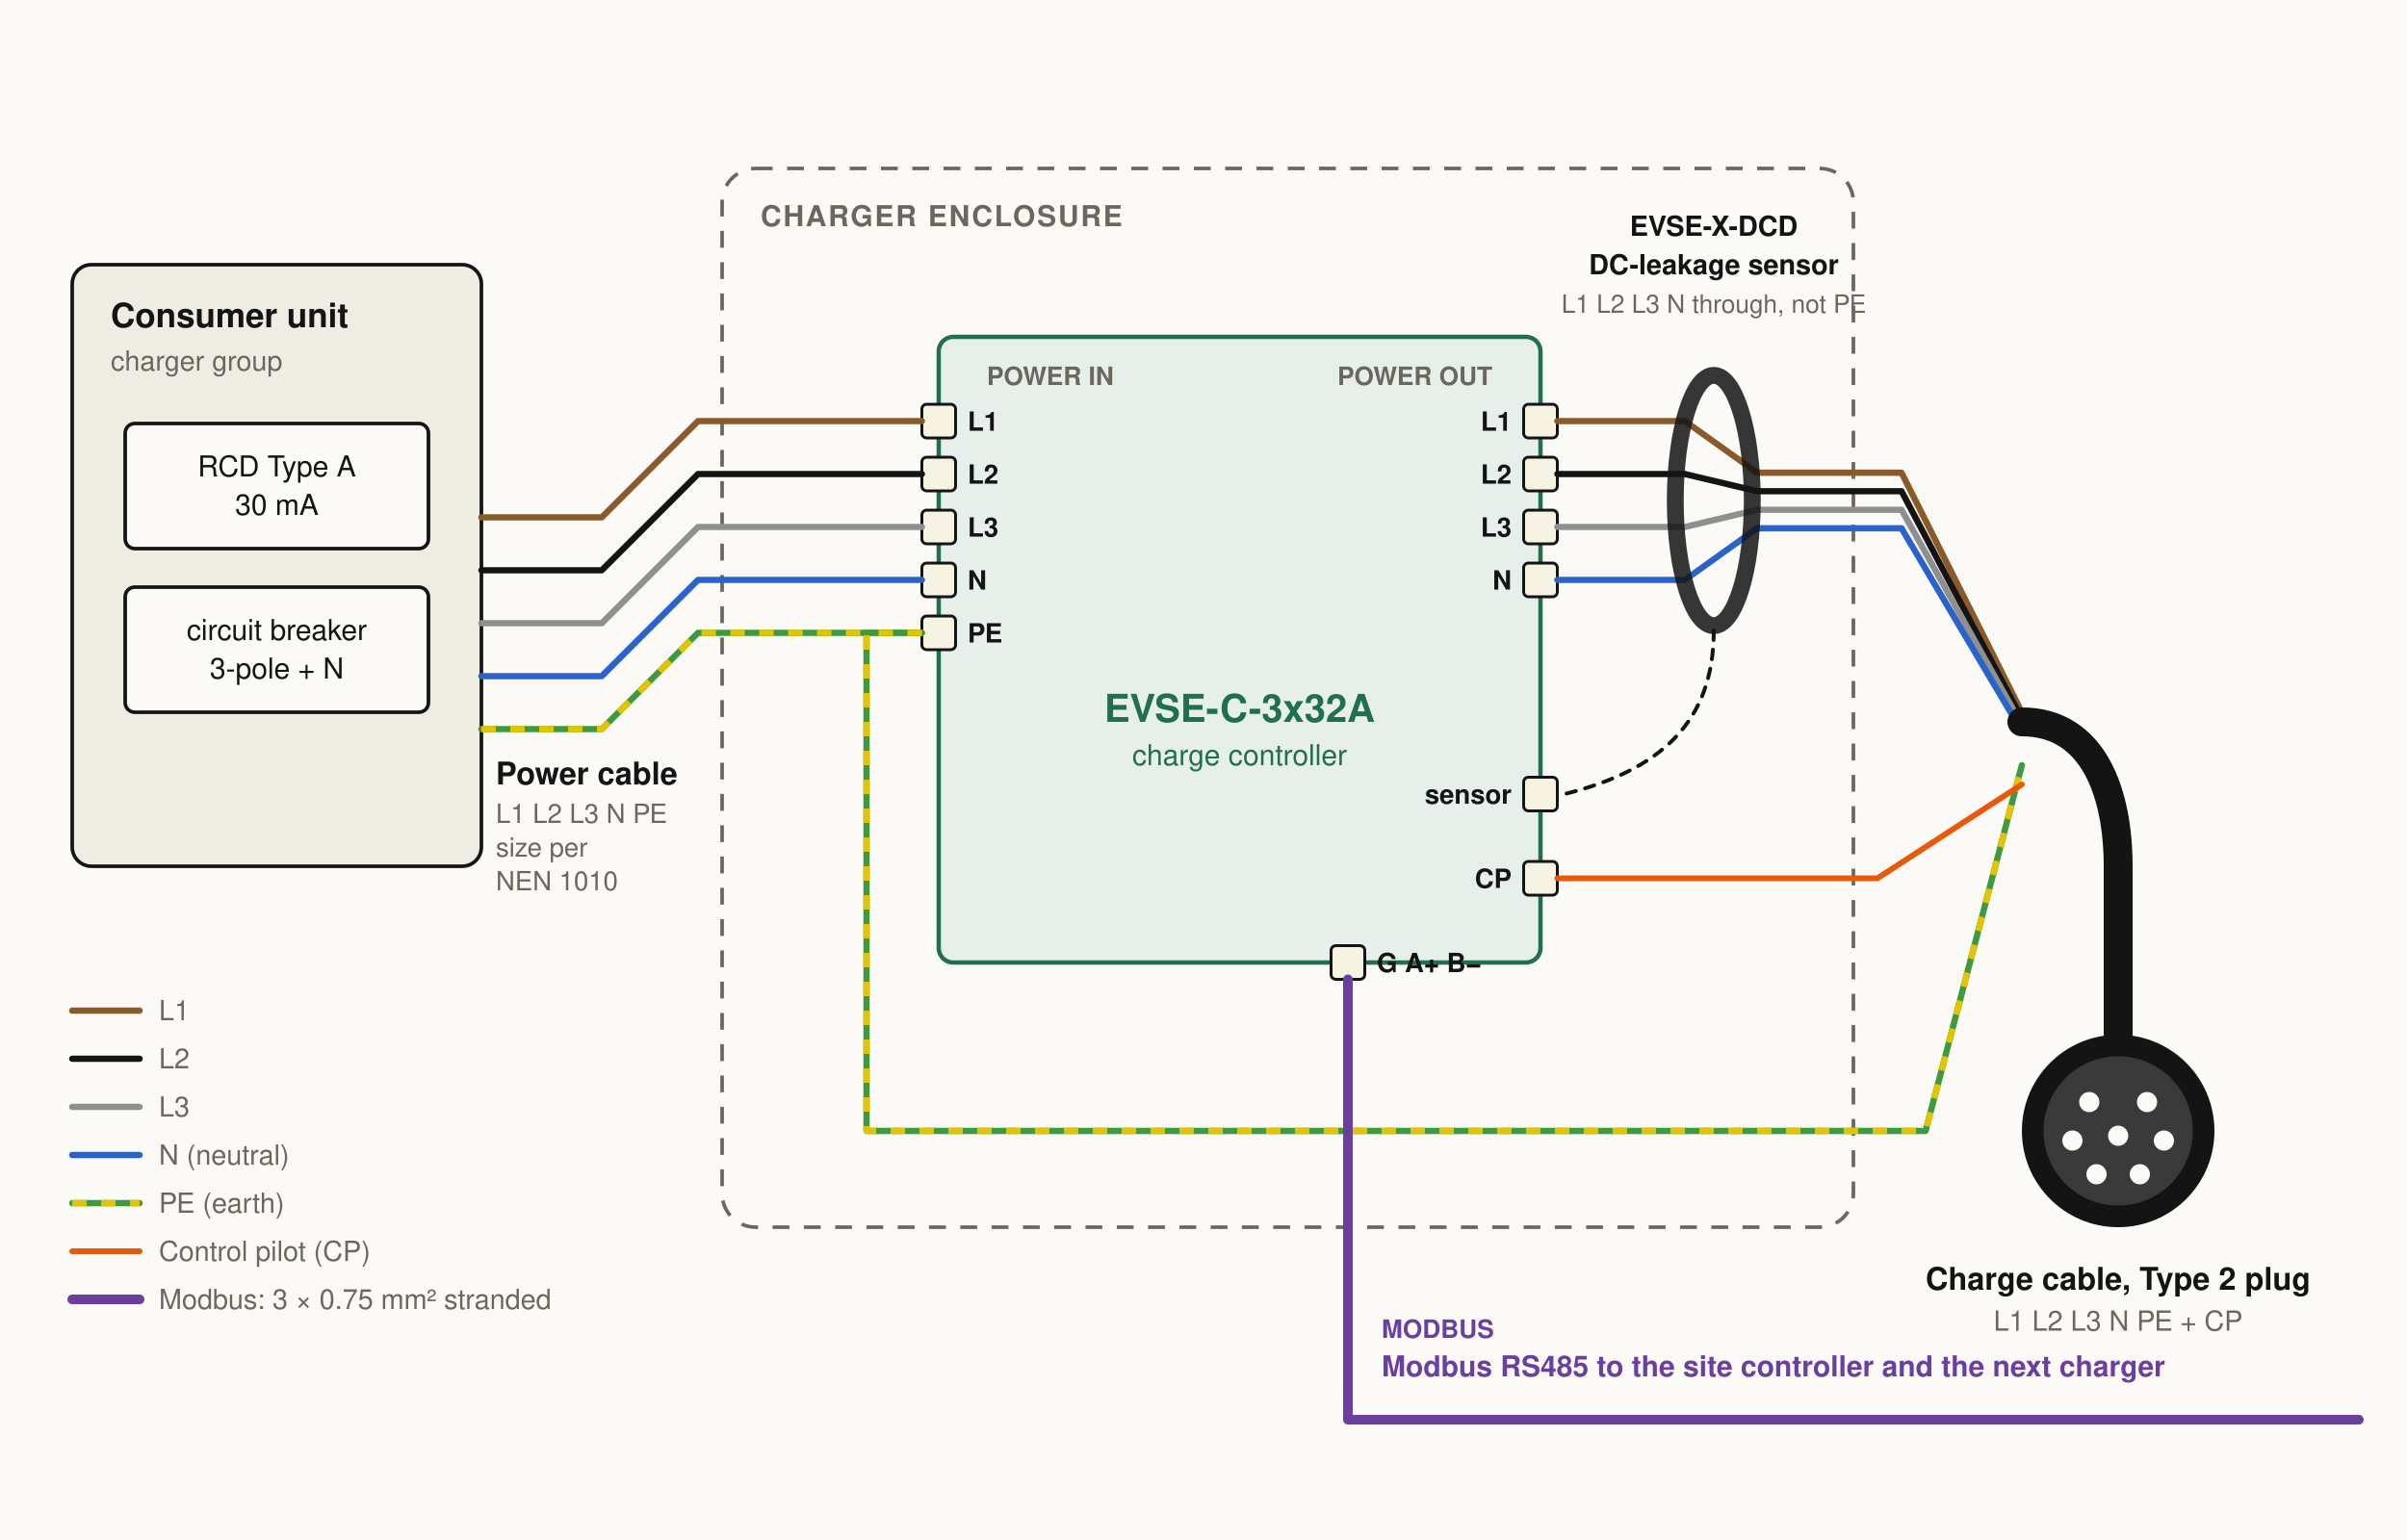
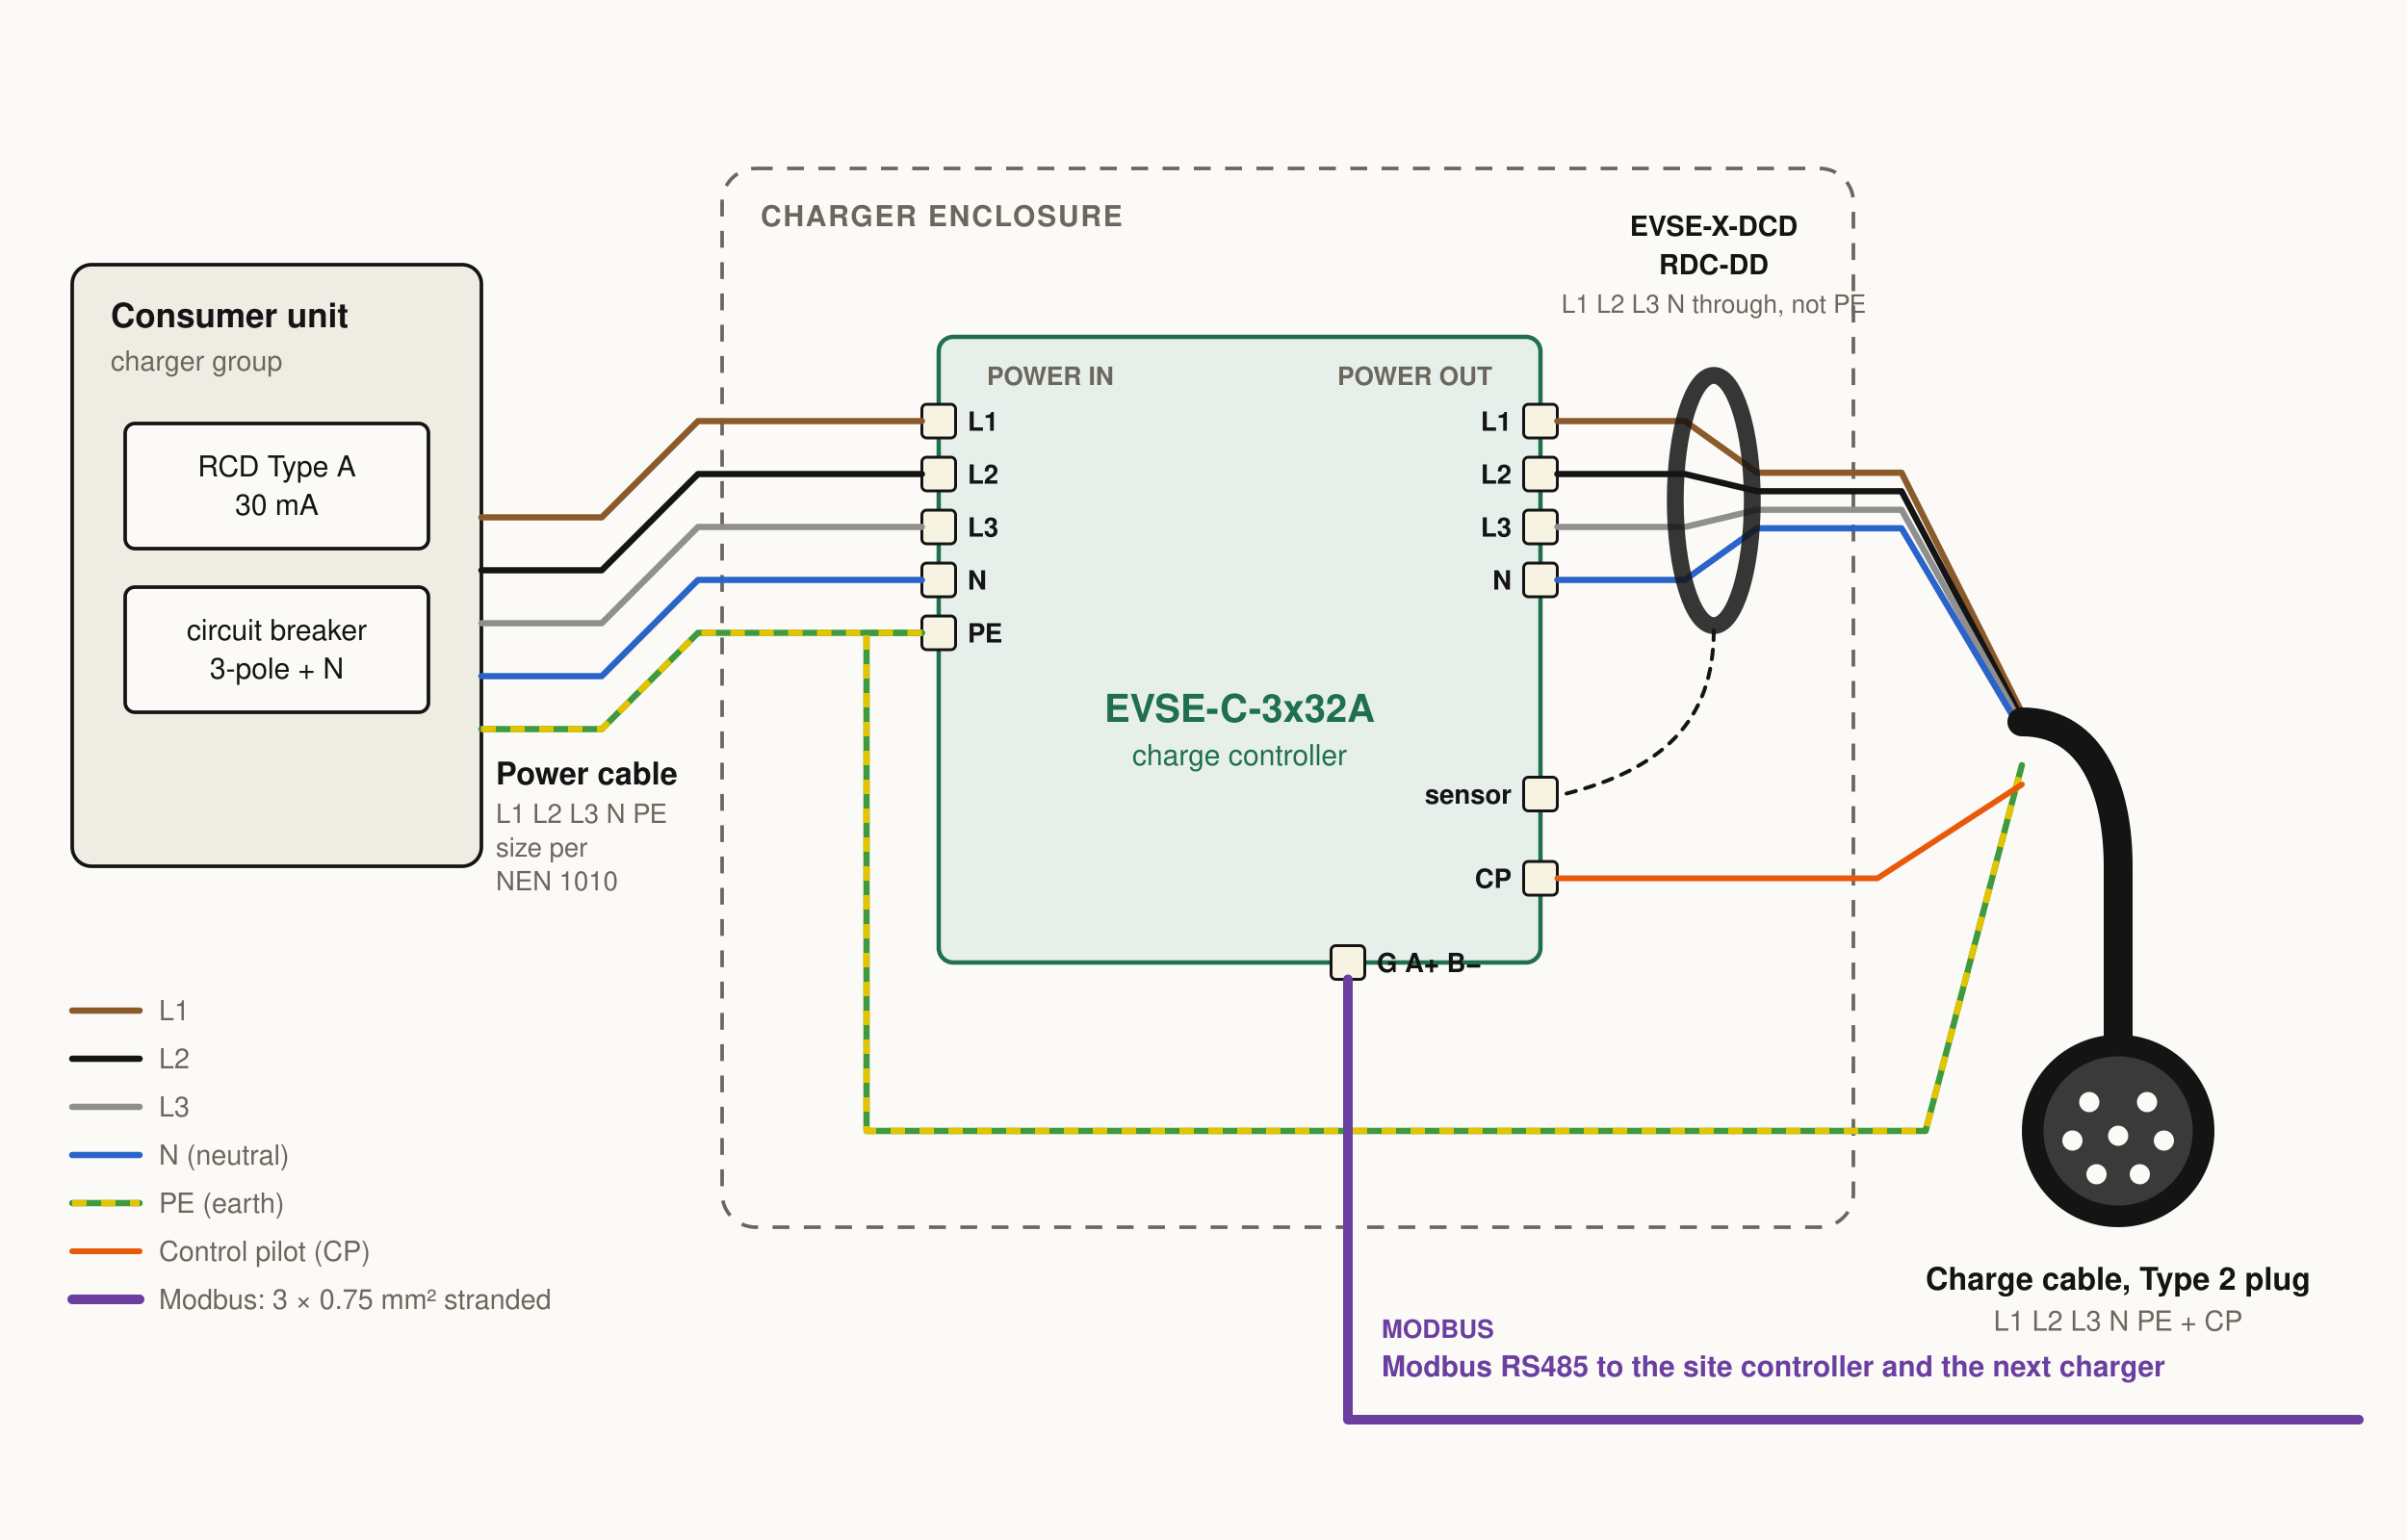
<svg xmlns="http://www.w3.org/2000/svg" viewBox="0 0 1000 640" width="1000" height="640" role="img" aria-labelledby="t d">
  <rect width="1000" height="640" fill="#fbfaf6" />
  <rect x="30" y="110" width="170" height="250" rx="8" fill="#efece4" stroke="#141414" stroke-width="1.5" />
  <text x="46" y="136" font-family="Archivo, 'Helvetica Neue', Helvetica, Arial, sans-serif" font-size="14" font-weight="700" fill="#141414" text-anchor="start">Consumer unit</text>
  <text x="46" y="154" font-family="Archivo, 'Helvetica Neue', Helvetica, Arial, sans-serif" font-size="11.5" font-weight="400" fill="#6b675e" text-anchor="start">charger group</text>
  <rect x="52" y="176" width="126" height="52" rx="4" fill="#fbfaf6" stroke="#141414" stroke-width="1.5" />
  <text x="115" y="198" font-family="Archivo, 'Helvetica Neue', Helvetica, Arial, sans-serif" font-size="12" font-weight="400" fill="#141414" text-anchor="middle">RCD Type A</text>
  <text x="115" y="214" font-family="Archivo, 'Helvetica Neue', Helvetica, Arial, sans-serif" font-size="12" font-weight="400" fill="#141414" text-anchor="middle">30 mA</text>
  <rect x="52" y="244" width="126" height="52" rx="4" fill="#fbfaf6" stroke="#141414" stroke-width="1.5" />
  <text x="115" y="266" font-family="Archivo, 'Helvetica Neue', Helvetica, Arial, sans-serif" font-size="12" font-weight="400" fill="#141414" text-anchor="middle">circuit breaker</text>
  <text x="115" y="282" font-family="Archivo, 'Helvetica Neue', Helvetica, Arial, sans-serif" font-size="12" font-weight="400" fill="#141414" text-anchor="middle">3-pole + N</text>
  <rect x="300" y="70" width="470" height="440" rx="14" fill="none" stroke="#6b675e" stroke-width="1.5" stroke-dasharray="7 6" />
  <text x="316" y="94" font-family="'Archivo Narrow', 'Arial Narrow', Archivo, Helvetica, Arial, sans-serif" font-size="12" font-weight="600" fill="#6b675e" text-anchor="start" letter-spacing="0.06em">CHARGER ENCLOSURE</text>
  <rect x="390" y="140" width="250" height="260" rx="6" fill="#e6efe9" stroke="#1f6f50" stroke-width="1.8" />
  <text x="515" y="300" font-family="Archivo, 'Helvetica Neue', Helvetica, Arial, sans-serif" font-size="16" font-weight="700" fill="#1f6f50" text-anchor="middle">EVSE-C-3x32A</text>
  <text x="515" y="318" font-family="Archivo, 'Helvetica Neue', Helvetica, Arial, sans-serif" font-size="12" font-weight="400" fill="#1f6f50" text-anchor="middle">charge controller</text>
  <rect x="383" y="168" width="14" height="14" rx="2" fill="#f7f3e3" stroke="#141414" stroke-width="1.2" />
  <text x="402" y="179" font-family="'Archivo Narrow', 'Arial Narrow', Archivo, Helvetica, Arial, sans-serif" font-size="11" font-weight="600" fill="#141414" text-anchor="start">L1</text>
  <path d="M200,215 L250,215 L290,175 L383,175" fill="none" stroke="#8a5a2b" stroke-width="2.6" stroke-linecap="round" stroke-linejoin="round" />
  <rect x="383" y="190" width="14" height="14" rx="2" fill="#f7f3e3" stroke="#141414" stroke-width="1.2" />
  <text x="402" y="201" font-family="'Archivo Narrow', 'Arial Narrow', Archivo, Helvetica, Arial, sans-serif" font-size="11" font-weight="600" fill="#141414" text-anchor="start">L2</text>
  <path d="M200,237 L250,237 L290,197 L383,197" fill="none" stroke="#141414" stroke-width="2.6" stroke-linecap="round" stroke-linejoin="round" />
  <rect x="383" y="212" width="14" height="14" rx="2" fill="#f7f3e3" stroke="#141414" stroke-width="1.2" />
  <text x="402" y="223" font-family="'Archivo Narrow', 'Arial Narrow', Archivo, Helvetica, Arial, sans-serif" font-size="11" font-weight="600" fill="#141414" text-anchor="start">L3</text>
  <path d="M200,259 L250,259 L290,219 L383,219" fill="none" stroke="#8f8f8f" stroke-width="2.6" stroke-linecap="round" stroke-linejoin="round" />
  <rect x="383" y="234" width="14" height="14" rx="2" fill="#f7f3e3" stroke="#141414" stroke-width="1.2" />
  <text x="402" y="245" font-family="'Archivo Narrow', 'Arial Narrow', Archivo, Helvetica, Arial, sans-serif" font-size="11" font-weight="600" fill="#141414" text-anchor="start">N</text>
  <path d="M200,281 L250,281 L290,241 L383,241" fill="none" stroke="#2a63c9" stroke-width="2.6" stroke-linecap="round" stroke-linejoin="round" />
  <rect x="383" y="256" width="14" height="14" rx="2" fill="#f7f3e3" stroke="#141414" stroke-width="1.2" />
  <text x="402" y="267" font-family="'Archivo Narrow', 'Arial Narrow', Archivo, Helvetica, Arial, sans-serif" font-size="11" font-weight="600" fill="#141414" text-anchor="start">PE</text>
  <path d="M200,303 L250,303 L290,263 L383,263" fill="none" stroke="#3f9a3f" stroke-width="2.6" stroke-linecap="round" stroke-linejoin="round" />
  <path d="M200,303 L250,303 L290,263 L383,263" fill="none" stroke="#e2c400" stroke-width="2.6" stroke-linecap="butt" stroke-linejoin="round" stroke-dasharray="6 6" />
  <text x="206" y="326" font-family="Archivo, 'Helvetica Neue', Helvetica, Arial, sans-serif" font-size="13" font-weight="700" fill="#141414" text-anchor="start">Power cable</text>
  <text x="206" y="342" font-family="Archivo, 'Helvetica Neue', Helvetica, Arial, sans-serif" font-size="11" font-weight="400" fill="#6b675e" text-anchor="start">L1 L2 L3 N PE</text>
  <text x="206" y="356" font-family="Archivo, 'Helvetica Neue', Helvetica, Arial, sans-serif" font-size="11" font-weight="400" fill="#6b675e" text-anchor="start">size per</text>
  <text x="206" y="370" font-family="Archivo, 'Helvetica Neue', Helvetica, Arial, sans-serif" font-size="11" font-weight="400" fill="#6b675e" text-anchor="start">NEN 1010</text>
  <text x="410" y="160" font-family="'Archivo Narrow', 'Arial Narrow', Archivo, Helvetica, Arial, sans-serif" font-size="10.5" font-weight="600" fill="#6b675e" text-anchor="start">POWER IN</text>
  <text x="620" y="160" font-family="'Archivo Narrow', 'Arial Narrow', Archivo, Helvetica, Arial, sans-serif" font-size="10.5" font-weight="600" fill="#6b675e" text-anchor="end">POWER OUT</text>
  <rect x="633" y="168" width="14" height="14" rx="2" fill="#f7f3e3" stroke="#141414" stroke-width="1.2" />
  <text x="628" y="179" font-family="'Archivo Narrow', 'Arial Narrow', Archivo, Helvetica, Arial, sans-serif" font-size="11" font-weight="600" fill="#141414" text-anchor="end">L1</text>
  <path d="M647,175 L700,175 L730,196.45 L790,196.45 L840,296.04" fill="none" stroke="#8a5a2b" stroke-width="2.6" stroke-linecap="round" stroke-linejoin="round" />
  <rect x="633" y="190" width="14" height="14" rx="2" fill="#f7f3e3" stroke="#141414" stroke-width="1.2" />
  <text x="628" y="201" font-family="'Archivo Narrow', 'Arial Narrow', Archivo, Helvetica, Arial, sans-serif" font-size="11" font-weight="600" fill="#141414" text-anchor="end">L2</text>
  <path d="M647,197 L700,197 L730,204.15 L790,204.15 L840,298.68" fill="none" stroke="#141414" stroke-width="2.6" stroke-linecap="round" stroke-linejoin="round" />
  <rect x="633" y="212" width="14" height="14" rx="2" fill="#f7f3e3" stroke="#141414" stroke-width="1.2" />
  <text x="628" y="223" font-family="'Archivo Narrow', 'Arial Narrow', Archivo, Helvetica, Arial, sans-serif" font-size="11" font-weight="600" fill="#141414" text-anchor="end">L3</text>
  <path d="M647,219 L700,219 L730,211.85 L790,211.85 L840,301.32" fill="none" stroke="#8f8f8f" stroke-width="2.6" stroke-linecap="round" stroke-linejoin="round" />
  <rect x="633" y="234" width="14" height="14" rx="2" fill="#f7f3e3" stroke="#141414" stroke-width="1.2" />
  <text x="628" y="245" font-family="'Archivo Narrow', 'Arial Narrow', Archivo, Helvetica, Arial, sans-serif" font-size="11" font-weight="600" fill="#141414" text-anchor="end">N</text>
  <path d="M647,241 L700,241 L730,219.55 L790,219.55 L840,303.96" fill="none" stroke="#2a63c9" stroke-width="2.6" stroke-linecap="round" stroke-linejoin="round" />
  <ellipse cx="712" cy="208" rx="16" ry="52" fill="none" stroke="#141414" stroke-width="7" opacity=".85" />
  <text x="712" y="98" font-family="Archivo, 'Helvetica Neue', Helvetica, Arial, sans-serif" font-size="11.5" font-weight="600" fill="#141414" text-anchor="middle">EVSE-X-DCD</text>
-   <text x="712" y="114" font-family="Archivo, 'Helvetica Neue', Helvetica, Arial, sans-serif" font-size="11.5" font-weight="600" fill="#141414" text-anchor="middle">DC-leakage sensor</text>
+   <text x="712" y="114" font-family="Archivo, 'Helvetica Neue', Helvetica, Arial, sans-serif" font-size="11.5" font-weight="600" fill="#141414" text-anchor="middle">RDC-DD</text>
  <text x="712" y="130" font-family="Archivo, 'Helvetica Neue', Helvetica, Arial, sans-serif" font-size="10.5" font-weight="400" fill="#6b675e" text-anchor="middle">L1 L2 L3 N through, not PE</text>
  <path d="M712,262 C712,300 690,320 650,330" fill="none" stroke="#141414" stroke-width="1.6" stroke-linecap="round" stroke-linejoin="round" stroke-dasharray="4 4" />
  <rect x="633" y="323" width="14" height="14" rx="2" fill="#f7f3e3" stroke="#141414" stroke-width="1.2" />
  <text x="628" y="334" font-family="'Archivo Narrow', 'Arial Narrow', Archivo, Helvetica, Arial, sans-serif" font-size="11" font-weight="600" fill="#141414" text-anchor="end">sensor</text>
  <path d="M383,263 L360,263 L360,470 L800,470 L840,318" fill="none" stroke="#3f9a3f" stroke-width="2.6" stroke-linecap="round" stroke-linejoin="round" />
  <path d="M383,263 L360,263 L360,470 L800,470 L840,318" fill="none" stroke="#e2c400" stroke-width="2.6" stroke-linecap="butt" stroke-linejoin="round" stroke-dasharray="6 6" />
  <rect x="633" y="358" width="14" height="14" rx="2" fill="#f7f3e3" stroke="#141414" stroke-width="1.2" />
  <text x="628" y="369" font-family="'Archivo Narrow', 'Arial Narrow', Archivo, Helvetica, Arial, sans-serif" font-size="11" font-weight="600" fill="#141414" text-anchor="end">CP</text>
  <path d="M647,365 L780,365 L840,326" fill="none" stroke="#e8590c" stroke-width="2.4" stroke-linecap="round" stroke-linejoin="round" />
  <path d="M840,300 C870,300 880,330 880,360 L880,430" fill="none" stroke="#141414" stroke-width="12" stroke-linecap="round" stroke-linejoin="round" />
  <circle cx="880" cy="470" r="40" fill="#141414" />
  <circle cx="880" cy="470" r="31" fill="#3a3a3a" />
  <circle cx="868" cy="458" r="4.2" fill="#fbfaf6" />
  <circle cx="892" cy="458" r="4.2" fill="#fbfaf6" />
  <circle cx="861" cy="474" r="4.2" fill="#fbfaf6" />
  <circle cx="880" cy="472" r="4.2" fill="#fbfaf6" />
  <circle cx="899" cy="474" r="4.2" fill="#fbfaf6" />
  <circle cx="871" cy="488" r="4.2" fill="#fbfaf6" />
  <circle cx="889" cy="488" r="4.2" fill="#fbfaf6" />
  <text x="880" y="536" font-family="Archivo, 'Helvetica Neue', Helvetica, Arial, sans-serif" font-size="13" font-weight="700" fill="#141414" text-anchor="middle">Charge cable, Type 2 plug</text>
  <text x="880" y="553" font-family="Archivo, 'Helvetica Neue', Helvetica, Arial, sans-serif" font-size="11.5" font-weight="400" fill="#6b675e" text-anchor="middle">L1 L2 L3 N PE + CP</text>
  <rect x="553" y="393" width="14" height="14" rx="2" fill="#f7f3e3" stroke="#141414" stroke-width="1.2" />
  <text x="572" y="404" font-family="'Archivo Narrow', 'Arial Narrow', Archivo, Helvetica, Arial, sans-serif" font-size="11" font-weight="600" fill="#141414" text-anchor="start">G A+ B−</text>
  <path d="M560,407 L560,590 L980,590" fill="none" stroke="#6a3fa0" stroke-width="4" stroke-linecap="round" stroke-linejoin="round" />
  <text x="574" y="572" font-family="Archivo, 'Helvetica Neue', Helvetica, Arial, sans-serif" font-size="12" font-weight="700" fill="#6a3fa0" text-anchor="start">Modbus RS485 to the site controller and the next charger</text>
  <text x="574" y="556" font-family="'Archivo Narrow', 'Arial Narrow', Archivo, Helvetica, Arial, sans-serif" font-size="10.5" font-weight="600" fill="#6a3fa0" text-anchor="start">MODBUS</text>
  <path d="M30,420 L58,420" fill="none" stroke="#8a5a2b" stroke-width="2.6" stroke-linecap="round" stroke-linejoin="round" />
  <text x="66" y="424" font-family="Archivo, 'Helvetica Neue', Helvetica, Arial, sans-serif" font-size="11.5" font-weight="400" fill="#6b675e" text-anchor="start">L1</text>
  <path d="M30,440 L58,440" fill="none" stroke="#141414" stroke-width="2.6" stroke-linecap="round" stroke-linejoin="round" />
  <text x="66" y="444" font-family="Archivo, 'Helvetica Neue', Helvetica, Arial, sans-serif" font-size="11.5" font-weight="400" fill="#6b675e" text-anchor="start">L2</text>
  <path d="M30,460 L58,460" fill="none" stroke="#8f8f8f" stroke-width="2.6" stroke-linecap="round" stroke-linejoin="round" />
  <text x="66" y="464" font-family="Archivo, 'Helvetica Neue', Helvetica, Arial, sans-serif" font-size="11.5" font-weight="400" fill="#6b675e" text-anchor="start">L3</text>
  <path d="M30,480 L58,480" fill="none" stroke="#2a63c9" stroke-width="2.6" stroke-linecap="round" stroke-linejoin="round" />
  <text x="66" y="484" font-family="Archivo, 'Helvetica Neue', Helvetica, Arial, sans-serif" font-size="11.5" font-weight="400" fill="#6b675e" text-anchor="start">N (neutral)</text>
  <path d="M30,500 L58,500" fill="none" stroke="#3f9a3f" stroke-width="2.6" stroke-linecap="round" stroke-linejoin="round" />
  <path d="M30,500 L58,500" fill="none" stroke="#e2c400" stroke-width="2.6" stroke-linecap="butt" stroke-linejoin="round" stroke-dasharray="6 6" />
  <text x="66" y="504" font-family="Archivo, 'Helvetica Neue', Helvetica, Arial, sans-serif" font-size="11.5" font-weight="400" fill="#6b675e" text-anchor="start">PE (earth)</text>
  <path d="M30,520 L58,520" fill="none" stroke="#e8590c" stroke-width="2.4" stroke-linecap="round" stroke-linejoin="round" />
  <text x="66" y="524" font-family="Archivo, 'Helvetica Neue', Helvetica, Arial, sans-serif" font-size="11.5" font-weight="400" fill="#6b675e" text-anchor="start">Control pilot (CP)</text>
  <path d="M30,540 L58,540" fill="none" stroke="#6a3fa0" stroke-width="4" stroke-linecap="round" stroke-linejoin="round" />
  <text x="66" y="544" font-family="Archivo, 'Helvetica Neue', Helvetica, Arial, sans-serif" font-size="11.5" font-weight="400" fill="#6b675e" text-anchor="start">Modbus: 3 × 0.75 mm² stranded</text>
</svg>
